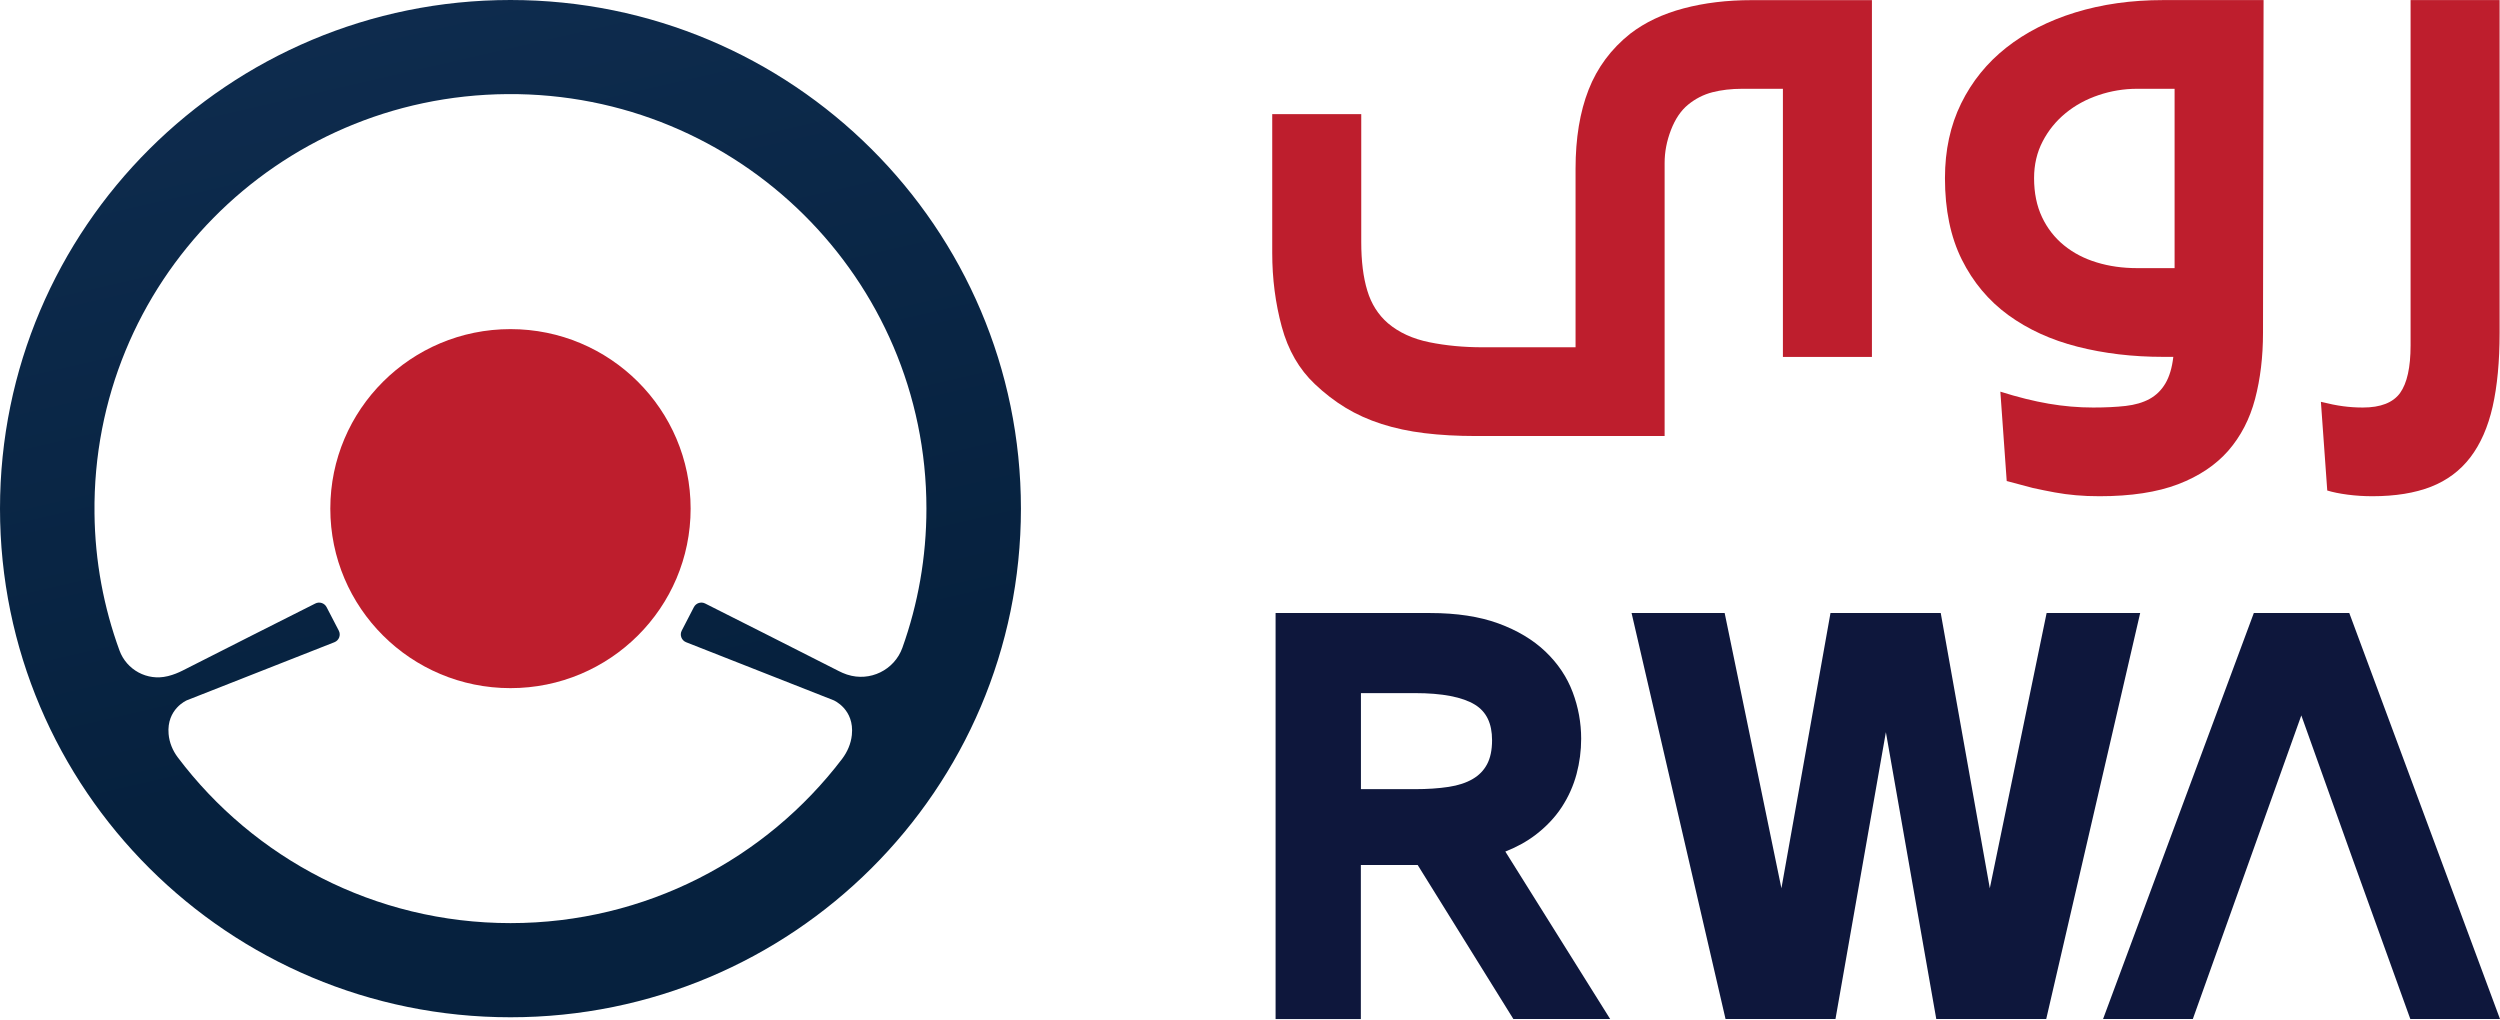
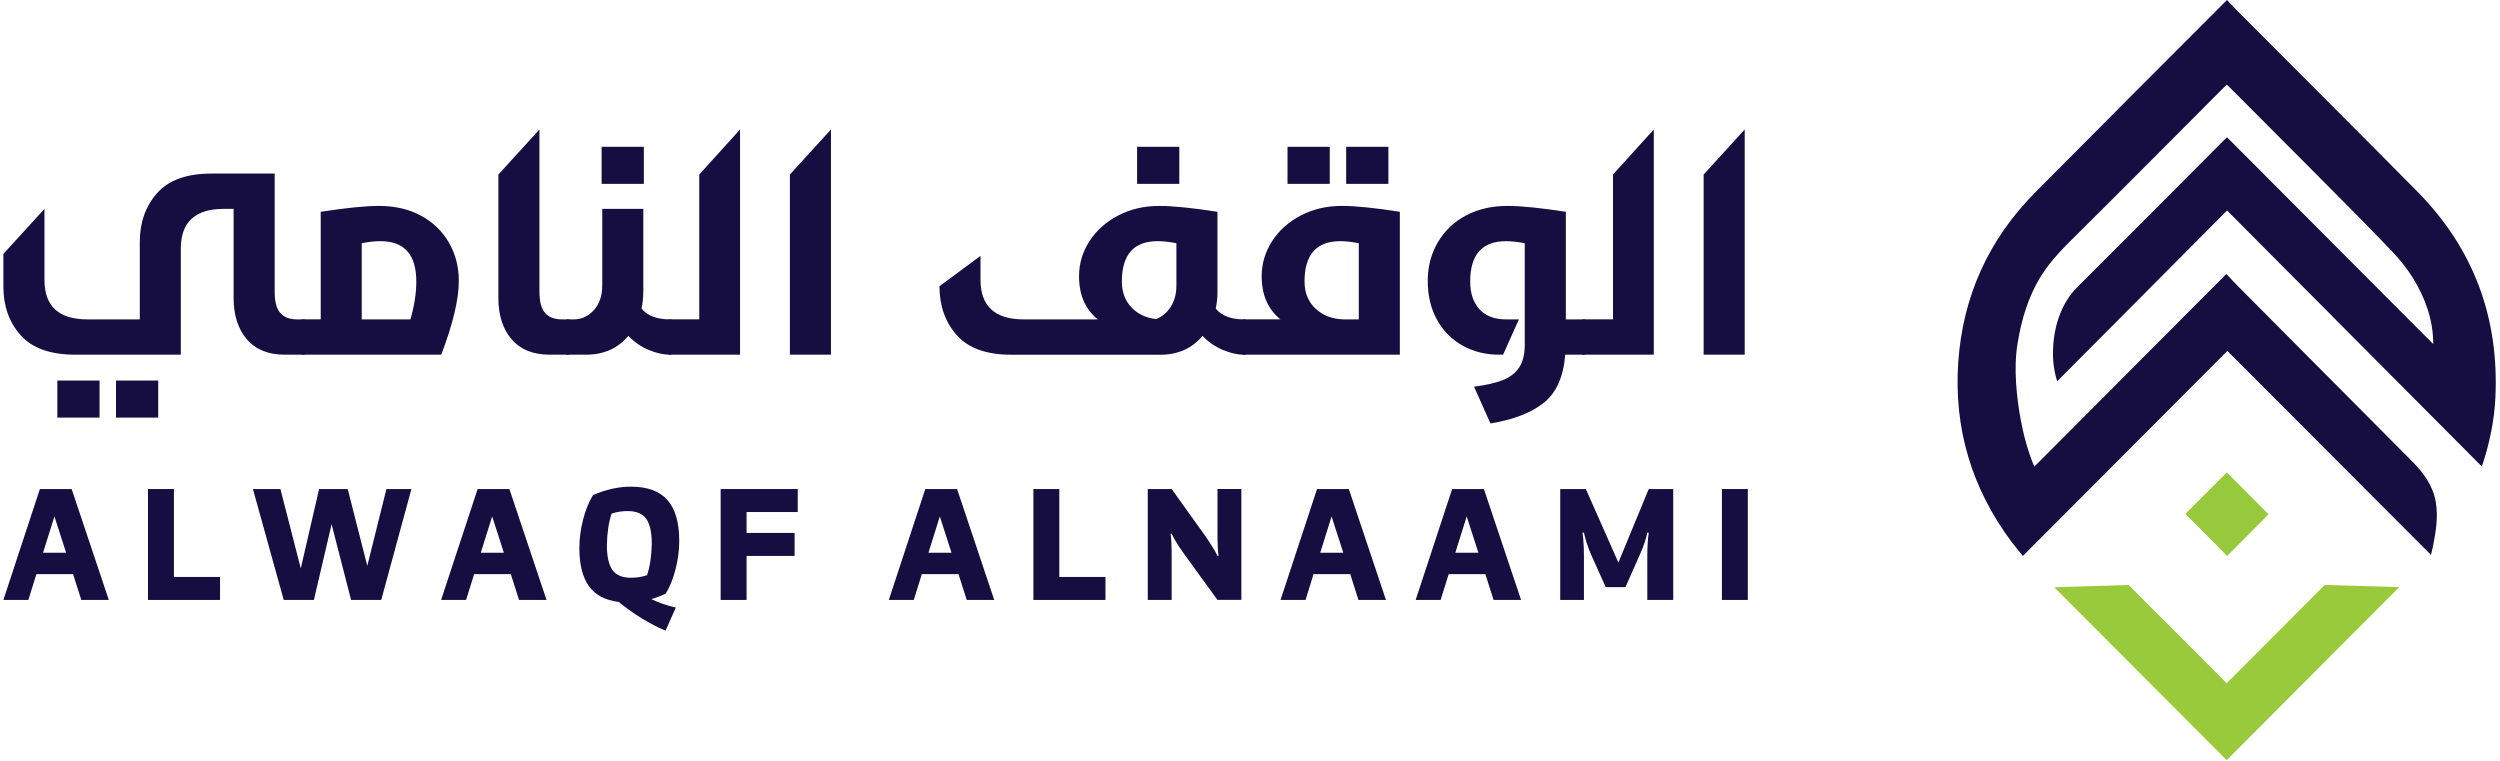
- <svg xmlns="http://www.w3.org/2000/svg" width="184" height="75" viewBox="0 0 184 75" fill="none">
-   <path d="M112.999 61.458C113.795 60.853 114.451 60.16 114.948 59.399C115.442 58.642 115.806 57.823 116.036 56.965C116.26 56.121 116.374 55.247 116.374 54.373C116.374 53.195 116.163 52.042 115.75 50.948C115.331 49.832 114.656 48.825 113.743 47.955C112.837 47.09 111.671 46.391 110.27 45.88C108.883 45.375 107.204 45.119 105.271 45.119H93.883V75.003H100.159V63.665H104.342L111.385 75H118.508L110.793 62.675C111.635 62.341 112.375 61.934 112.999 61.458ZM109.816 54.48C109.816 55.205 109.689 55.803 109.442 56.26C109.195 56.716 108.851 57.066 108.396 57.331C107.919 57.613 107.321 57.807 106.626 57.914C105.892 58.027 105.054 58.082 104.138 58.082H100.165V51.013H104.138C106.152 51.013 107.639 51.301 108.562 51.868C109.403 52.389 109.816 53.243 109.816 54.48Z" fill="#0E173C" />
-   <path d="M150.631 45.119L146.45 65.377L142.838 45.119H134.724L131.112 65.377L126.935 45.119H120.084L127 75H135.091L138.801 53.887L142.51 75H150.602L157.517 45.119H150.631Z" fill="#0E173C" />
-   <path d="M173.047 45.495L172.907 45.119H165.881L154.785 75H161.392L169.377 52.654L173.099 63.07L177.4 75H184L173.047 45.495Z" fill="#0E173C" />
-   <path d="M108.659 32.092C107.256 32.092 105.983 32.02 104.846 31.881C103.705 31.742 102.653 31.515 101.685 31.205C100.717 30.894 99.837 30.496 99.041 30.014C98.245 29.531 97.488 28.949 96.77 28.266C95.617 27.178 94.805 25.77 94.337 24.045C93.87 22.32 93.636 20.511 93.636 18.611V8.399H100.188V17.821C100.188 19.219 100.334 20.41 100.633 21.388C100.928 22.369 101.435 23.168 102.153 23.79C102.965 24.476 103.978 24.939 105.196 25.188C106.415 25.437 107.724 25.56 109.127 25.56H115.961V12.413C115.961 10.176 116.28 8.241 116.92 6.606C117.559 4.975 118.579 3.599 119.986 2.479C121.077 1.641 122.39 1.02 123.92 0.615C125.446 0.21 127.116 0.01 128.929 0.01H137.774V26.269H131.222V6.535H128.227C127.415 6.535 126.684 6.622 126.028 6.791C125.372 6.962 124.78 7.266 124.248 7.7C123.715 8.134 123.296 8.758 122.984 9.564C122.672 10.374 122.516 11.18 122.516 11.989V32.092H108.659Z" fill="#BE1E2D" />
-   <path d="M166.557 24.492C166.557 26.265 166.362 27.887 165.972 29.366C165.582 30.842 164.926 32.108 164.007 33.166C163.084 34.221 161.853 35.047 160.31 35.639C158.764 36.228 156.838 36.522 154.528 36.522C153.905 36.522 153.326 36.5 152.797 36.451C152.264 36.406 151.744 36.335 151.228 36.241C150.715 36.147 150.175 36.037 149.614 35.914L147.694 35.403L147.226 28.826C148.506 29.23 149.691 29.525 150.783 29.712C151.874 29.9 152.966 29.994 154.057 29.994C154.963 29.994 155.759 29.955 156.445 29.878C157.13 29.8 157.718 29.628 158.202 29.366C158.686 29.101 159.076 28.722 159.371 28.224C159.667 27.725 159.862 27.075 159.956 26.265H159.206C156.961 26.265 154.86 26.016 152.911 25.518C150.962 25.023 149.259 24.242 147.807 23.187C146.359 22.129 145.219 20.77 144.39 19.106C143.562 17.442 143.149 15.445 143.149 13.112C143.149 11.06 143.546 9.228 144.342 7.609C145.137 5.994 146.245 4.625 147.665 3.505C149.084 2.385 150.776 1.524 152.742 0.916C154.707 0.311 156.86 0.006 159.203 0.006H166.599L166.557 24.492ZM149.708 13.112C149.708 14.199 149.903 15.157 150.292 15.979C150.682 16.805 151.221 17.494 151.907 18.054C152.592 18.614 153.398 19.035 154.317 19.313C155.236 19.595 156.227 19.734 157.289 19.734H160.05V6.535H157.289C156.321 6.535 155.376 6.69 154.457 7.001C153.534 7.311 152.725 7.755 152.024 8.331C151.322 8.907 150.76 9.597 150.341 10.406C149.919 11.215 149.708 12.115 149.708 13.112Z" fill="#BE1E2D" />
-   <path d="M174.609 36.522C173.985 36.522 173.378 36.484 172.784 36.406C172.189 36.328 171.692 36.225 171.286 36.102L170.818 29.573C171.442 29.729 171.988 29.839 172.459 29.9C172.927 29.962 173.411 29.994 173.907 29.994C175.217 29.994 176.129 29.635 176.646 28.923C177.159 28.207 177.419 27.042 177.419 25.424V0.006H183.971V24.492C183.971 26.605 183.799 28.418 183.458 29.926C183.116 31.434 182.567 32.677 181.82 33.658C181.07 34.639 180.105 35.36 178.916 35.827C177.727 36.289 176.295 36.522 174.609 36.522Z" fill="#BE1E2D" />
-   <path d="M37.57 50.647C44.893 50.647 50.83 44.732 50.83 37.435C50.83 30.138 44.893 24.223 37.57 24.223C30.247 24.223 24.311 30.138 24.311 37.435C24.311 44.732 30.247 50.647 37.57 50.647Z" fill="#BE1E2D" />
-   <path d="M37.57 0C16.82 0 0 16.759 0 37.435C0 58.111 16.82 74.871 37.57 74.871C58.32 74.871 75.14 58.111 75.14 37.435C75.14 16.759 58.317 0 37.57 0ZM62.364 49.654C62.345 49.647 62.322 49.641 62.302 49.634C62.108 49.569 61.919 49.485 61.737 49.392C59.184 48.087 53.655 45.304 51.898 44.417C51.596 44.265 51.226 44.384 51.07 44.685L50.176 46.414C50.008 46.737 50.16 47.136 50.498 47.268L61.357 51.541C61.357 51.541 62.9 52.191 62.696 54.101C62.627 54.739 62.367 55.34 61.981 55.852C56.391 63.196 47.539 67.941 37.573 67.941C27.559 67.941 18.668 63.151 13.084 55.742C12.707 55.243 12.464 54.651 12.409 54.026C12.249 52.175 13.753 51.541 13.753 51.541L24.612 47.268C24.953 47.136 25.103 46.737 24.934 46.414L24.037 44.685C23.881 44.384 23.511 44.265 23.209 44.417C21.471 45.291 16.053 48.022 13.461 49.343C13.117 49.518 12.756 49.663 12.379 49.757C12.36 49.764 12.34 49.767 12.321 49.77C10.833 50.13 9.316 49.304 8.793 47.873C7.64 44.718 6.99 41.316 6.955 37.772C6.769 20.834 20.344 7.049 37.343 6.926C54.354 6.803 68.185 20.511 68.185 37.432C68.185 41.025 67.561 44.468 66.418 47.67C65.83 49.317 64.027 50.197 62.364 49.654Z" fill="url(#paint0_linear_10246_3879)" />
-   <defs>
-     <linearGradient id="paint0_linear_10246_3879" x1="27.161" y1="-7.333" x2="41.139" y2="53.223" gradientUnits="userSpaceOnUse">
-       <stop stop-color="#0F2D50" />
-       <stop offset="1" stop-color="#06213E" />
-     </linearGradient>
-   </defs>
+ <svg xmlns="http://www.w3.org/2000/svg" width="148" height="45" viewBox="0 0 148 45" fill="none">
+   <path d="M131.843 12.461C128.473 15.85 125.145 19.195 121.784 22.574C121.582 21.915 121.515 21.291 121.541 20.66C121.569 19.95 121.694 19.254 121.956 18.587C122.193 17.981 122.526 17.445 122.993 16.98C125.889 14.091 128.772 11.194 131.66 8.298C131.711 8.247 131.765 8.201 131.843 8.129C135.904 12.2 139.954 16.263 144.048 20.368C144.046 19.603 143.92 18.915 143.695 18.247C143.268 16.978 142.552 15.875 141.642 14.916C140.154 13.351 138.623 11.828 137.103 10.295C135.413 8.592 133.717 6.897 132.024 5.198C131.966 5.14 131.906 5.085 131.83 5.013C131.753 5.085 131.681 5.15 131.611 5.221C128.765 8.069 125.931 10.928 123.074 13.764C122.283 14.548 121.485 15.316 120.88 16.263C120.084 17.511 119.672 18.896 119.439 20.339C119.314 21.108 119.302 21.889 119.351 22.664C119.398 23.389 119.491 24.109 119.621 24.82C119.797 25.784 120.063 26.744 120.43 27.625C124.248 23.794 128.007 20.026 131.799 16.22C132.106 16.541 132.361 16.816 132.625 17.081C136.007 20.482 139.391 23.882 142.772 27.285C143.454 27.971 144.029 28.729 144.198 29.719C144.351 30.616 144.201 31.498 144.025 32.374C143.994 32.532 143.951 32.691 143.915 32.85C139.891 28.82 135.877 24.8 131.859 20.776C127.81 24.835 123.797 28.859 119.753 32.913C119.514 32.617 119.289 32.354 119.084 32.079C116.731 28.924 115.661 25.371 115.928 21.45C116.195 17.548 117.723 14.18 120.476 11.4C124.213 7.627 127.972 3.874 131.723 0.113C131.75 0.087 131.776 0.064 131.841 0.002C132.017 0.189 132.187 0.377 132.365 0.557C135.946 4.151 139.539 7.73 143.104 11.338C146.448 14.722 147.958 18.822 147.726 23.568C147.661 24.878 147.397 26.156 146.996 27.405C146.977 27.465 146.952 27.521 146.919 27.611C141.891 22.555 136.879 17.519 131.843 12.461Z" fill="#160E41" />
+   <path d="M126.017 34.63C127.945 36.563 129.89 38.511 131.822 40.448C133.757 38.507 135.701 36.56 137.626 34.628L142.037 34.758C138.637 38.167 135.222 41.593 131.822 45C128.429 41.599 125.011 38.174 121.61 34.765L126.017 34.63Z" fill="#99CA3C" />
+   <path d="M134.295 30.447C133.483 31.263 132.657 32.095 131.844 32.913C131.02 32.081 130.19 31.244 129.375 30.419C130.174 29.619 131.008 28.784 131.827 27.966C132.632 28.777 133.463 29.612 134.295 30.447Z" fill="#97C93C" />
+   <path d="M16.599 18.534C16.824 18.785 17.156 18.908 17.597 18.908H17.945C18.014 18.908 18.061 18.929 18.084 18.97C18.107 19.01 18.119 19.047 18.119 19.083V20.824C18.119 20.857 18.109 20.896 18.084 20.937C18.061 20.977 18.014 20.998 17.945 20.998H16.869C15.885 20.998 15.133 20.694 14.612 20.085C14.092 19.476 13.83 18.661 13.83 17.641V12.364H13.257C11.555 12.364 10.704 13.148 10.704 14.713V20.997H4.455C2.985 20.997 1.909 20.614 1.225 19.848C0.541 19.081 0.2 18.119 0.2 16.959V15.031L2.632 12.364V16.576C2.632 18.131 3.483 18.908 5.184 18.908H8.275V14.331C8.275 13.171 8.616 12.205 9.3 11.433C9.982 10.661 11.057 10.275 12.529 10.275H16.261V17.255C16.259 17.858 16.372 18.284 16.599 18.534ZM3.395 24.721V22.528H5.894V24.721H3.395ZM6.867 24.721V22.528H9.366V24.721H6.867Z" fill="#160E41" />
+   <path d="M24.914 12.764C25.626 13.146 26.178 13.677 26.572 14.356C26.965 15.034 27.162 15.792 27.162 16.627C27.162 17.718 26.816 19.174 26.122 20.997H17.945C17.875 20.997 17.829 20.976 17.806 20.935C17.784 20.894 17.773 20.856 17.773 20.822V19.081C17.773 19.046 17.784 19.009 17.806 18.968C17.829 18.927 17.877 18.906 17.945 18.906H18.986V12.538C20.491 12.306 21.642 12.19 22.44 12.19C23.377 12.19 24.202 12.382 24.914 12.764ZM21.415 14.4V18.908H24.297C24.529 18.108 24.645 17.359 24.645 16.663C24.645 15.073 23.938 14.278 22.526 14.278C22.168 14.278 21.797 14.319 21.415 14.4Z" fill="#160E41" />
+   <path d="M32.274 18.534C32.499 18.785 32.831 18.908 33.273 18.908H33.621C33.689 18.908 33.737 18.929 33.76 18.97C33.782 19.01 33.795 19.047 33.795 19.082V20.824C33.795 20.857 33.782 20.896 33.76 20.937C33.737 20.977 33.689 20.998 33.621 20.998H32.543C31.559 20.998 30.808 20.693 30.286 20.085C29.766 19.476 29.504 18.661 29.504 17.641V10.332L31.935 7.665V17.255C31.935 17.858 32.049 18.284 32.274 18.534Z" fill="#160E41" />
+   <path d="M37.977 18.264C38.325 18.694 38.886 18.908 39.661 18.908C39.73 18.908 39.777 18.929 39.8 18.969C39.823 19.01 39.835 19.047 39.835 19.082V20.823C39.835 20.857 39.823 20.896 39.8 20.936C39.777 20.977 39.73 20.998 39.661 20.998C39.28 20.998 38.863 20.904 38.411 20.72C37.959 20.534 37.555 20.256 37.196 19.884C36.572 20.626 35.737 20.998 34.697 20.998H33.621C33.55 20.998 33.505 20.977 33.482 20.936C33.459 20.896 33.449 20.857 33.449 20.823V19.082C33.449 19.047 33.459 19.01 33.482 18.969C33.505 18.929 33.552 18.908 33.621 18.908H33.967C34.429 18.908 34.827 18.724 35.157 18.36C35.486 17.993 35.653 17.51 35.653 16.905V12.364H38.084V17.29C38.081 17.626 38.047 17.951 37.977 18.264ZM35.616 10.883V8.69H38.116V10.883H35.616Z" fill="#160E41" />
+   <path d="M39.661 20.997C39.593 20.997 39.545 20.975 39.522 20.935C39.499 20.894 39.487 20.855 39.487 20.822V19.081C39.487 19.046 39.498 19.009 39.522 18.968C39.545 18.927 39.593 18.906 39.661 18.906H41.396V10.332L43.81 7.665V20.998H39.661V20.997Z" fill="#160E41" />
+   <path d="M46.761 20.997V10.332L49.193 7.665V20.998H46.761V20.997Z" fill="#160E41" />
+   <path d="M58.046 15.148V16.558C58.046 18.125 58.897 18.908 60.598 18.908H64.99C64.25 18.315 63.879 17.464 63.879 16.35C63.879 15.608 64.084 14.917 64.496 14.279C64.907 13.641 65.473 13.134 66.197 12.757C66.92 12.379 67.729 12.191 68.62 12.191C69.441 12.191 70.592 12.307 72.074 12.54V17.291C72.074 17.628 72.039 17.952 71.971 18.266C72.319 18.696 72.879 18.909 73.655 18.909C73.725 18.909 73.771 18.93 73.793 18.971C73.816 19.012 73.829 19.049 73.829 19.084V20.825C73.829 20.859 73.818 20.898 73.793 20.938C73.771 20.979 73.725 21 73.655 21C73.273 21 72.856 20.906 72.405 20.721C71.953 20.536 71.547 20.258 71.19 19.886C70.566 20.628 69.733 21 68.69 21H59.871C58.401 21 57.325 20.614 56.641 19.842C55.957 19.07 55.616 18.104 55.616 16.944M66.414 16.662C66.414 17.277 66.598 17.785 66.969 18.185C67.34 18.585 67.831 18.82 68.444 18.89C68.815 18.74 69.107 18.49 69.321 18.143C69.536 17.794 69.643 17.383 69.643 16.907V14.399C69.239 14.318 68.868 14.277 68.532 14.277C67.119 14.277 66.414 15.072 66.414 16.662ZM67.316 10.883V8.69H69.815V10.883H67.316Z" fill="#160E41" />
+   <path d="M82.87 12.538V20.996H73.651C73.581 20.996 73.535 20.975 73.512 20.934C73.489 20.894 73.479 20.855 73.479 20.822V19.08C73.479 19.045 73.489 19.008 73.512 18.968C73.535 18.927 73.582 18.906 73.651 18.906H75.803C75.063 18.314 74.692 17.462 74.692 16.349C74.692 15.607 74.897 14.916 75.309 14.277C75.72 13.639 76.286 13.132 77.01 12.755C77.733 12.378 78.542 12.189 79.433 12.189C80.243 12.189 81.389 12.305 82.87 12.538ZM76.221 10.883V8.69H78.721V10.883H76.221ZM77.228 16.662C77.228 17.323 77.443 17.857 77.87 18.264C78.297 18.67 78.853 18.885 79.537 18.908H80.44V14.399C80.036 14.318 79.67 14.277 79.347 14.277C77.935 14.277 77.228 15.072 77.228 16.662ZM79.693 10.883V8.69H82.193V10.883H79.693Z" fill="#160E41" />
+   <path d="M93.894 18.977C93.917 19.023 93.929 19.058 93.929 19.081V20.822C93.929 20.856 93.917 20.894 93.894 20.935C93.871 20.976 93.823 20.997 93.755 20.997H92.662C92.558 22.308 92.132 23.26 91.385 23.85C90.64 24.442 89.589 24.848 88.235 25.068L87.263 22.891C87.98 22.798 88.55 22.668 88.973 22.5C89.395 22.331 89.717 22.082 89.937 21.751C90.156 21.421 90.265 20.97 90.265 20.403V14.4C89.861 14.319 89.49 14.278 89.154 14.278C87.743 14.278 87.036 15.073 87.036 16.663C87.036 17.359 87.219 17.907 87.583 18.307C87.948 18.707 88.471 18.908 89.154 18.908H89.919L88.982 20.997H88.74C87.941 20.997 87.221 20.817 86.579 20.457C85.937 20.098 85.433 19.587 85.069 18.926C84.703 18.265 84.522 17.498 84.522 16.627C84.522 15.792 84.719 15.034 85.113 14.356C85.507 13.677 86.059 13.146 86.771 12.764C87.483 12.382 88.307 12.19 89.244 12.19C90.042 12.19 91.194 12.306 92.698 12.538V18.908H93.758C93.825 18.908 93.871 18.931 93.894 18.977Z" fill="#160E41" />
+   <path d="M93.755 20.997C93.685 20.997 93.639 20.975 93.616 20.935C93.593 20.894 93.583 20.855 93.583 20.822V19.081C93.583 19.046 93.595 19.009 93.616 18.968C93.639 18.927 93.686 18.906 93.755 18.906H95.49V10.332L97.904 7.665V20.998H93.755V20.997Z" fill="#160E41" />
+   <path d="M100.855 20.997V10.332L103.287 7.665V20.998H100.855V20.997Z" fill="#160E41" />
+   <path d="M4.326 33.988H2.155L1.679 35.517H0.2L2.361 28.951H4.242L6.441 35.517H4.813L4.326 33.988ZM3.915 32.721L3.222 30.573L2.549 32.721H3.915Z" fill="#160E41" />
+   <path d="M13.026 34.156V35.517H8.76V28.951H10.295V34.156H13.026Z" fill="#160E41" />
+   <path d="M24.355 28.951L22.569 35.517H20.783L19.631 31.033L18.583 35.517H16.797L14.973 28.951H16.6L17.806 33.65L18.891 28.951H20.584L21.744 33.5L22.876 28.951H24.355Z" fill="#160E41" />
+   <path d="M30.24 33.988H28.069L27.593 35.517H26.114L28.275 28.951H30.156L32.355 35.517H30.727L30.24 33.988ZM29.829 32.721L29.136 30.573L28.463 32.721H29.829Z" fill="#160E41" />
+   <path d="M39.408 35.151C39.078 35.296 38.794 35.401 38.557 35.47C39.005 35.684 39.489 35.849 40.008 35.967L39.399 37.337C38.457 36.937 37.531 36.367 36.62 35.631C35.827 35.537 35.243 35.227 34.865 34.702C34.487 34.177 34.299 33.424 34.299 32.441C34.299 31.884 34.373 31.323 34.519 30.757C34.665 30.192 34.86 29.709 35.105 29.308C35.871 28.977 36.62 28.811 37.349 28.811C38.329 28.811 39.051 29.076 39.515 29.605C39.979 30.133 40.211 30.939 40.211 32.019C40.211 32.576 40.138 33.137 39.992 33.702C39.846 34.268 39.651 34.749 39.408 35.151ZM36.209 30.405C36.04 30.893 35.947 31.508 35.927 32.252C35.927 32.939 36.036 33.436 36.254 33.743C36.472 34.05 36.838 34.203 37.349 34.203C37.687 34.203 38.005 34.154 38.304 34.053C38.473 33.565 38.566 32.95 38.585 32.206C38.585 31.519 38.476 31.022 38.258 30.715C38.04 30.408 37.675 30.255 37.163 30.255C36.826 30.255 36.507 30.304 36.209 30.405Z" fill="#160E41" />
+   <path d="M44.197 30.312V31.549H47.041V32.91H44.197V35.517H42.662V28.951H47.227V30.312H44.197Z" fill="#160E41" />
+   <path d="M56.743 33.988H54.572L54.096 35.517H52.617L54.778 28.951H56.659L58.858 35.517H57.23L56.743 33.988ZM56.33 32.721L55.637 30.573L54.964 32.721H56.33Z" fill="#160E41" />
+   <path d="M65.443 34.156V35.517H61.177V28.951H62.711V34.156H65.443Z" fill="#160E41" />
+   <path d="M72.076 35.516L70.074 32.758C69.78 32.351 69.541 31.961 69.353 31.586L69.297 31.605C69.341 31.824 69.362 32.259 69.362 32.91V35.516H67.948V28.951H69.362L71.364 31.746C71.675 32.196 71.916 32.587 72.085 32.918L72.141 32.899C72.097 32.68 72.076 32.245 72.076 31.595V28.949H73.489V35.514H72.076V35.516Z" fill="#160E41" />
+   <path d="M79.934 33.988H77.763L77.287 35.517H75.808L77.969 28.951H79.85L82.049 35.517H80.421L79.934 33.988ZM79.523 32.721L78.83 30.573L78.157 32.721H79.523Z" fill="#160E41" />
+   <path d="M87.933 33.988H85.762L85.285 35.517H83.807L85.967 28.951H87.848L90.047 35.517H88.42L87.933 33.988ZM87.521 32.721L86.829 30.573L86.155 32.721H87.521Z" fill="#160E41" />
+   <path d="M99.055 28.951V35.517H97.52V32.938C97.52 32.393 97.549 31.924 97.605 31.532H97.52C97.445 31.912 97.302 32.339 97.09 32.807L96.228 34.759H95.059L94.18 32.807C93.98 32.319 93.843 31.895 93.769 31.532H93.685C93.741 31.926 93.769 32.395 93.769 32.938V35.517H92.366V28.951H93.882L95.808 33.303L97.605 28.951H99.055Z" fill="#160E41" />
+   <path d="M103.471 28.951V35.517H101.937V28.951H103.471Z" fill="#160E41" />
</svg>
